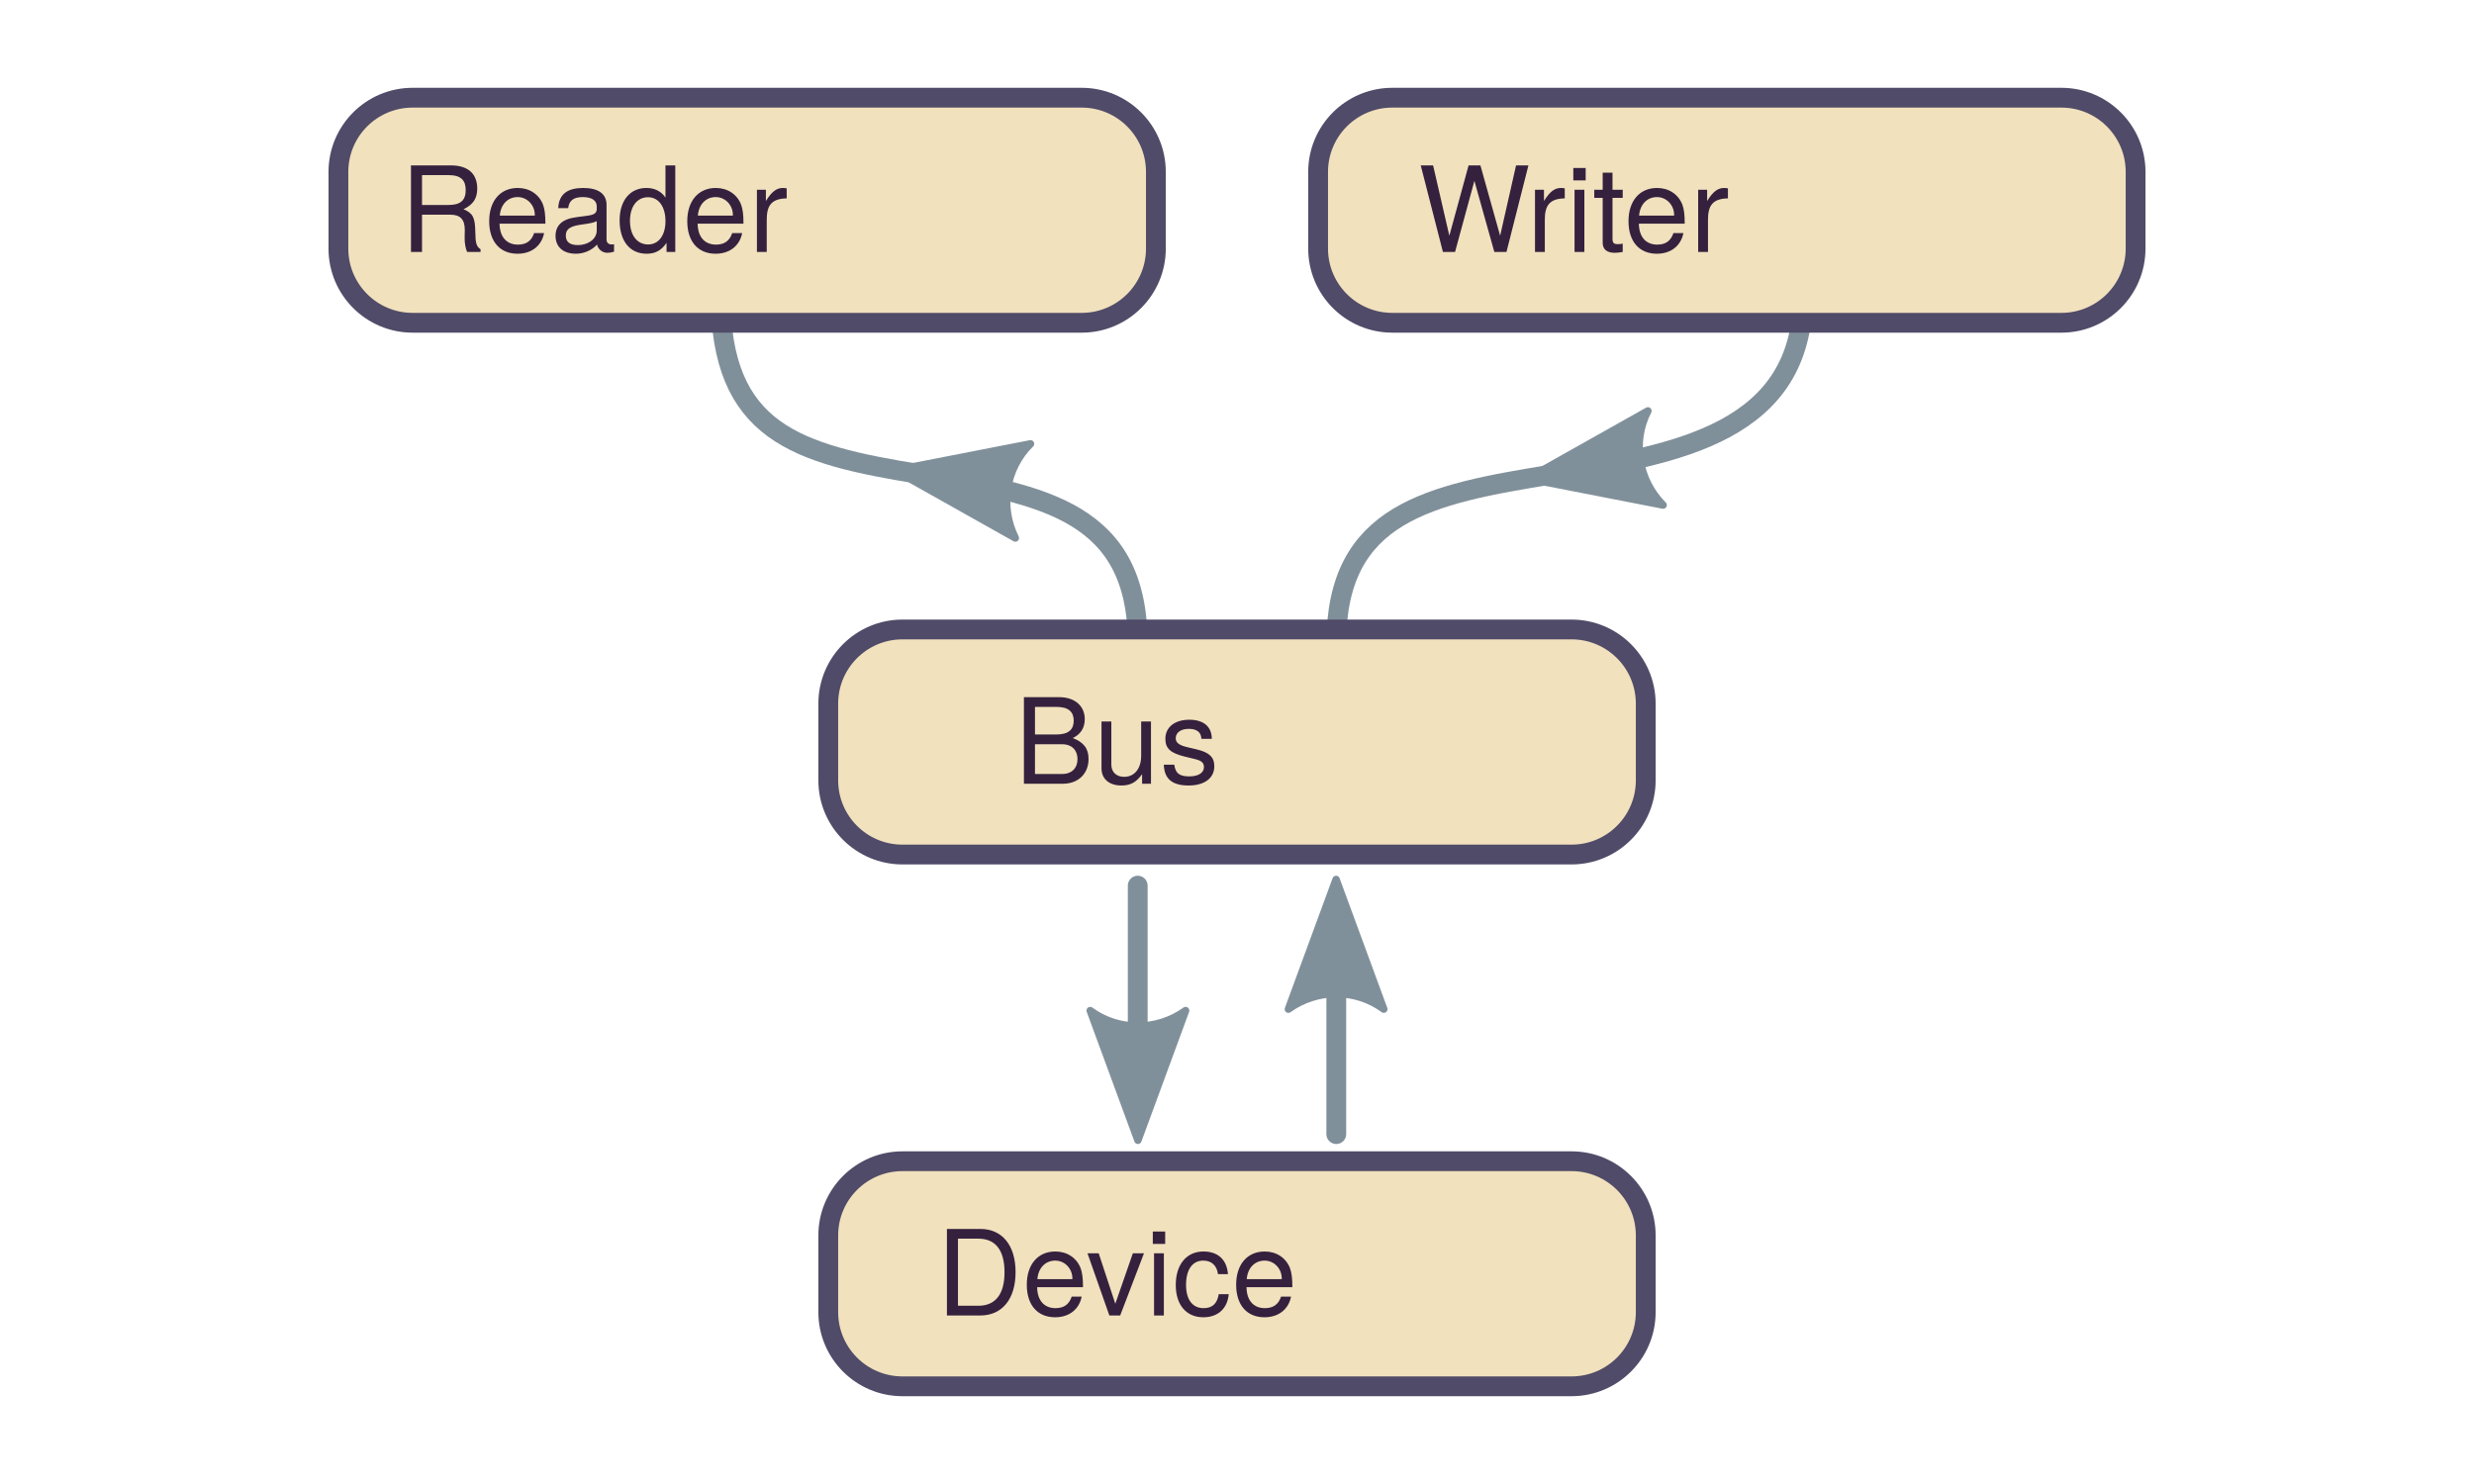
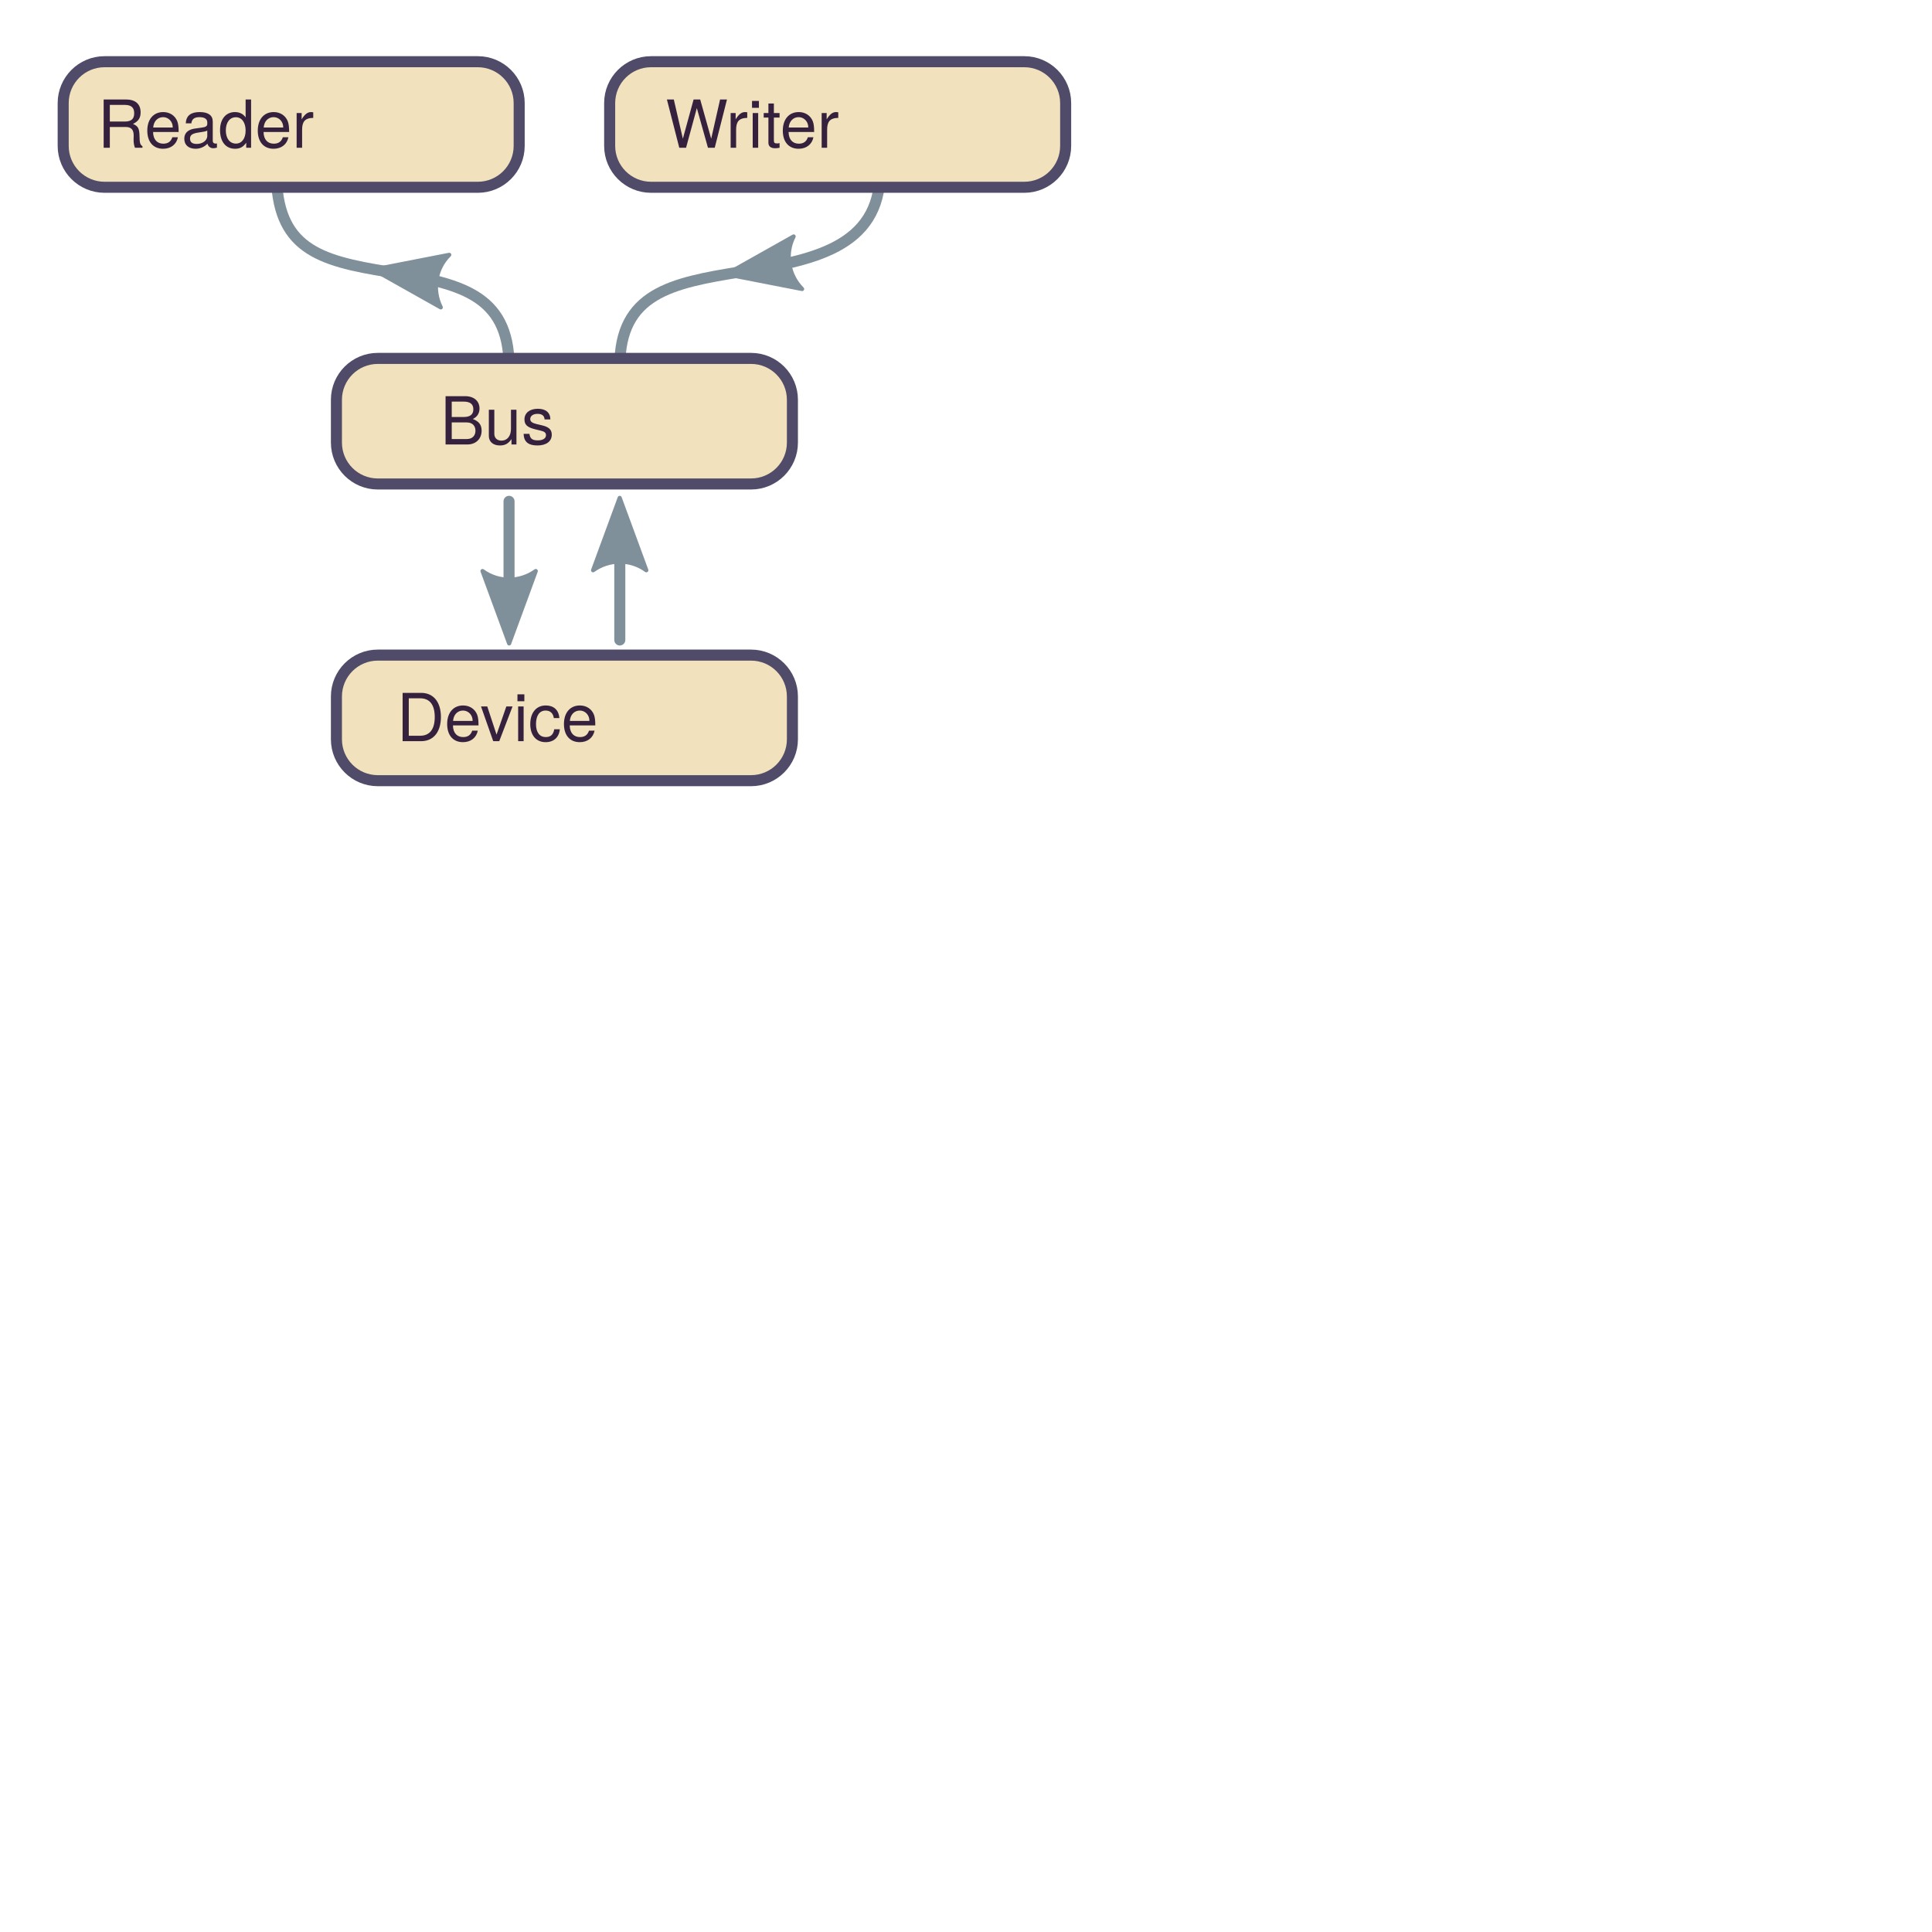
- <svg xmlns="http://www.w3.org/2000/svg" width="500" height="300" id="svg2" version="1.1">
+ <svg xmlns="http://www.w3.org/2000/svg" width="700" height="700" id="svg2" version="1.1">
  <defs id="defs4">
-     <marker orient="auto" refY="0.0" refX="0.0" id="Arrow2Mstart" style="overflow:visible">
-       <path id="path3884" style="fill-rule:evenodd;stroke-width:0.625;stroke-linejoin:round" d="M 8.719,4.034 L -2.207,0.016 L 8.719,-4.002 C 6.973,-1.63 6.983,1.616 8.719,4.034 z " transform="scale(0.6) translate(0,0)" />
+     <marker orient="auto" refY="0" refX="0" id="Arrow2Mstart" style="overflow:visible">
+       <path id="path3884" style="fill-rule:evenodd;stroke-width:0.625;stroke-linejoin:round" d="M 8.719,4.034 -2.207,0.016 8.719,-4.002 c -1.745,2.372 -1.735,5.617 -6e-7,8.035 z" transform="scale(0.6,0.6)" />
    </marker>
-     <marker style="overflow:visible;" id="Arrow2Mend" refX="0.0" refY="0.0" orient="auto">
-       <path transform="scale(0.6) rotate(180) translate(0,0)" d="M 8.719,4.034 L -2.207,0.016 L 8.719,-4.002 C 6.973,-1.63 6.983,1.616 8.719,4.034 z " style="fill-rule:evenodd;stroke-width:0.625;stroke-linejoin:round;" id="path3887" />
+     <marker style="overflow:visible" id="Arrow2Mend" refX="0" refY="0" orient="auto">
+       <path transform="scale(-0.6,-0.6)" d="M 8.719,4.034 -2.207,0.016 8.719,-4.002 c -1.745,2.372 -1.735,5.617 -6e-7,8.035 z" style="fill-rule:evenodd;stroke-width:0.625;stroke-linejoin:round" id="path3887" />
    </marker>
-     <marker style="overflow:visible" id="Arrow1Lstart" refX="0.0" refY="0.0" orient="auto">
-       <path transform="scale(0.8) translate(12.5,0)" style="fill-rule:evenodd;stroke:#000000;stroke-width:1.0pt" d="M 0.0,0.0 L 5.0,-5.0 L -12.5,0.0 L 5.0,5.0 L 0.0,0.0 z " id="path3860" />
+     <marker style="overflow:visible" id="Arrow1Lstart" refX="0" refY="0" orient="auto">
+       <path transform="matrix(0.8,0,0,0.8,10,0)" style="fill-rule:evenodd;stroke:#000000;stroke-width:1pt" d="M 0,0 5,-5 -12.5,0 5,5 0,0 z" id="path3860" />
    </marker>
-     <marker style="overflow:visible" id="Arrow2Sstart" refX="0.0" refY="0.0" orient="auto">
-       <path transform="scale(0.3) translate(-2.3,0)" d="M 8.719,4.034 L -2.207,0.016 L 8.719,-4.002 C 6.973,-1.63 6.983,1.616 8.719,4.034 z " style="fill-rule:evenodd;stroke-width:0.625;stroke-linejoin:round" id="path3890" />
+     <marker style="overflow:visible" id="Arrow2Sstart" refX="0" refY="0" orient="auto">
+       <path transform="matrix(0.3,0,0,0.3,-0.69,0)" d="M 8.719,4.034 -2.207,0.016 8.719,-4.002 c -1.745,2.372 -1.735,5.617 -6e-7,8.035 z" style="fill-rule:evenodd;stroke-width:0.625;stroke-linejoin:round" id="path3890" />
    </marker>
-     <marker style="overflow:visible;" id="Arrow2Send" refX="0.0" refY="0.0" orient="auto">
-       <path transform="scale(0.3) rotate(180) translate(-2.3,0)" d="M 8.719,4.034 L -2.207,0.016 L 8.719,-4.002 C 6.973,-1.63 6.983,1.616 8.719,4.034 z " style="fill-rule:evenodd;stroke-width:0.625;stroke-linejoin:round;" id="path3893" />
+     <marker style="overflow:visible" id="Arrow2Send" refX="0" refY="0" orient="auto">
+       <path transform="matrix(-0.3,0,0,-0.3,0.69,0)" d="M 8.719,4.034 -2.207,0.016 8.719,-4.002 c -1.745,2.372 -1.735,5.617 -6e-7,8.035 z" style="fill-rule:evenodd;stroke-width:0.625;stroke-linejoin:round" id="path3893" />
    </marker>
-     <marker style="overflow:visible;" id="Arrow2Mend6" refX="0.0" refY="0.0" orient="auto">
-       <path transform="scale(0.6) rotate(180) translate(0,0)" d="M 8.719,4.034 L -2.207,0.016 L 8.719,-4.002 C 6.973,-1.63 6.983,1.616 8.719,4.034 z " style="stroke-linejoin:round;stroke:#80909a;stroke-width:0.625;fill:#80909a;fill-rule:evenodd" id="path6363" />
+     <marker style="overflow:visible" id="Arrow2Mend6" refX="0" refY="0" orient="auto">
+       <path transform="scale(-0.6,-0.6)" d="M 8.719,4.034 -2.207,0.016 8.719,-4.002 c -1.745,2.372 -1.735,5.617 -6e-7,8.035 z" style="fill:#80909a;fill-rule:evenodd;stroke:#80909a;stroke-width:0.625;stroke-linejoin:round" id="path6363" />
    </marker>
-     <marker orient="auto" refY="0.0" refX="0.0" id="Arrow2MstartJ" style="overflow:visible">
-       <path id="path6631" style="stroke-linejoin:round;stroke:#80909a;stroke-width:0.625;fill:#80909a;fill-rule:evenodd" d="M 8.719,4.034 L -2.207,0.016 L 8.719,-4.002 C 6.973,-1.63 6.983,1.616 8.719,4.034 z " transform="scale(0.6) translate(0,0)" />
+     <marker orient="auto" refY="0" refX="0" id="Arrow2MstartJ" style="overflow:visible">
+       <path id="path6631" style="fill:#80909a;fill-rule:evenodd;stroke:#80909a;stroke-width:0.625;stroke-linejoin:round" d="M 8.719,4.034 -2.207,0.016 8.719,-4.002 c -1.745,2.372 -1.735,5.617 -6e-7,8.035 z" transform="scale(0.6,0.6)" />
    </marker>
-     <marker orient="auto" refY="0.0" refX="0.0" id="Arrow2Mstartv" style="overflow:visible">
-       <path id="path7104" style="stroke-linejoin:round;stroke:#80909a;stroke-width:0.625;fill:#80909a;fill-rule:evenodd" d="M 8.719,4.034 L -2.207,0.016 L 8.719,-4.002 C 6.973,-1.63 6.983,1.616 8.719,4.034 z " transform="scale(0.6) translate(0,0)" />
+     <marker orient="auto" refY="0" refX="0" id="Arrow2Mstartv" style="overflow:visible">
+       <path id="path7104" style="fill:#80909a;fill-rule:evenodd;stroke:#80909a;stroke-width:0.625;stroke-linejoin:round" d="M 8.719,4.034 -2.207,0.016 8.719,-4.002 c -1.745,2.372 -1.735,5.617 -6e-7,8.035 z" transform="scale(0.6,0.6)" />
    </marker>
-     <marker style="overflow:visible;" id="Arrow2MendQ" refX="0.0" refY="0.0" orient="auto">
-       <path transform="scale(0.6) rotate(180) translate(0,0)" d="M 8.719,4.034 L -2.207,0.016 L 8.719,-4.002 C 6.973,-1.63 6.983,1.616 8.719,4.034 z " style="stroke-linejoin:round;stroke:#80909a;stroke-width:0.625;fill:#80909a;fill-rule:evenodd" id="path7107" />
+     <marker style="overflow:visible" id="Arrow2MendQ" refX="0" refY="0" orient="auto">
+       <path transform="scale(-0.6,-0.6)" d="M 8.719,4.034 -2.207,0.016 8.719,-4.002 c -1.745,2.372 -1.735,5.617 -6e-7,8.035 z" style="fill:#80909a;fill-rule:evenodd;stroke:#80909a;stroke-width:0.625;stroke-linejoin:round" id="path7107" />
    </marker>
  </defs>
-   <g id="layer2">
-     <g transform="translate(-3.181975,0)" id="g7082">
+   <g id="layer2" transform="translate(0,400)">
+     <g transform="translate(-48.68198,-397.394)" id="g7082">
      <path style="fill:none;stroke:#80909a;stroke-width:4;stroke-linecap:round;stroke-linejoin:miter;stroke-miterlimit:4;stroke-opacity:1;stroke-dasharray:none;marker-start:none;marker-mid:url(#Arrow2MstartJ)" d="m 148.795,59.584 c 0,27.817 15.235,32.224 40.47,36.291 25.235,4.066 43.853,7.792 43.853,34.243" id="path3852" />
      <path id="path6419" d="m 367.569,59.584 c 0,27.817 -25.235,32.224 -50.47,36.291 -25.235,4.066 -43.853,7.792 -43.853,34.243" style="fill:none;stroke:#80909a;stroke-width:4;stroke-linecap:round;stroke-linejoin:miter;stroke-miterlimit:4;stroke-opacity:1;stroke-dasharray:none;marker-start:none;marker-mid:url(#Arrow2Mend6)" />
    </g>
-     <path id="path6692" d="m 229.936,179.036 -1.6e-4,46.184" style="fill:none;stroke:#80909a;stroke-width:4;stroke-linecap:round;stroke-linejoin:miter;stroke-miterlimit:4;stroke-opacity:1;stroke-dasharray:none;marker-start:none;marker-end:url(#Arrow2MendQ)" />
-     <path style="fill:none;stroke:#80909a;stroke-width:4;stroke-linecap:round;stroke-linejoin:miter;stroke-miterlimit:4;stroke-opacity:1;stroke-dasharray:none;marker-start:none;marker-end:url(#Arrow2MendQ)" d="M 270.064,229.268 270.064,183.084" id="path7374" />
+     <path id="path6692" d="m 184.436,-218.358 -1.6e-4,46.184" style="fill:none;stroke:#80909a;stroke-width:4;stroke-linecap:round;stroke-linejoin:miter;stroke-miterlimit:4;stroke-opacity:1;stroke-dasharray:none;marker-start:none;marker-end:url(#Arrow2MendQ)" />
+     <path style="fill:none;stroke:#80909a;stroke-width:4;stroke-linecap:round;stroke-linejoin:miter;stroke-miterlimit:4;stroke-opacity:1;stroke-dasharray:none;marker-start:none;marker-end:url(#Arrow2MendQ)" d="m 224.564,-168.126 -1.5e-4,-46.184" id="path7374" />
  </g>
-   <g style="display:inline" transform="translate(0,-752.3622)" id="layer1">
-     <g transform="translate(16,-10.5)" id="g3831">
+   <g style="display:inline" transform="translate(0,-352.3622)" id="layer1">
+     <g transform="translate(-29.5,-407.894)" id="g3831">
      <g id="g3773" transform="translate(-115,-97)">
        <rect ry="15" rx="15" y="879.612" x="167.393" height="45.5" width="165.214" id="rect2999" style="color:#000000;fill:#f1e1bd;fill-opacity:1;fill-rule:nonzero;stroke:#504b68;stroke-width:4;stroke-miterlimit:4;stroke-opacity:1;stroke-dasharray:none;marker:none;visibility:visible;display:inline;overflow:visible;enable-background:accumulate" />
        <text id="text3769" y="910.798" x="249.076" style="font-size:24px;font-style:normal;font-variant:normal;font-weight:normal;font-stretch:normal;text-align:center;line-height:125%;letter-spacing:0px;word-spacing:0px;text-anchor:middle;fill:#35213e;fill-opacity:1;stroke:none;font-family:Helvetica Neue;-inkscape-font-specification:Helvetica Neue" xml:space="preserve">
          <tspan y="910.798" x="249.076" id="tspan3771">Reader</tspan>
        </text>
      </g>
      <g transform="translate(83.00001,-97)" id="g3778">
        <rect style="color:#000000;fill:#f1e1bd;fill-opacity:1;fill-rule:nonzero;stroke:#504b68;stroke-width:4;stroke-miterlimit:4;stroke-opacity:1;stroke-dasharray:none;marker:none;visibility:visible;display:inline;overflow:visible;enable-background:accumulate" id="rect3780" width="165.214" height="45.5" x="167.393" y="879.612" rx="15" ry="15" />
        <text xml:space="preserve" style="font-size:24px;font-style:normal;font-variant:normal;font-weight:normal;font-stretch:normal;text-align:center;line-height:125%;letter-spacing:0px;word-spacing:0px;text-anchor:middle;fill:#35213e;fill-opacity:1;stroke:none;font-family:Helvetica Neue;-inkscape-font-specification:Helvetica Neue" x="249.076" y="910.798" id="text3782">
          <tspan id="tspan3784" x="249.076" y="910.798">Writer</tspan>
        </text>
      </g>
    </g>
-     <g id="g3773-5" transform="translate(7.6293946e-6,-3.7171872e-6)">
+     <g id="g3773-5" transform="translate(-45.49999,-397.394)">
      <rect ry="15" rx="15" y="879.612" x="167.393" height="45.5" width="165.214" id="rect2999-1" style="color:#000000;fill:#f1e1bd;fill-opacity:1;fill-rule:nonzero;stroke:#504b68;stroke-width:4;stroke-miterlimit:4;stroke-opacity:1;stroke-dasharray:none;marker:none;visibility:visible;display:inline;overflow:visible;enable-background:accumulate" />
      <text id="text3769-4" y="910.798" x="249.076" style="font-size:24px;font-style:normal;font-variant:normal;font-weight:normal;font-stretch:normal;text-align:center;line-height:125%;letter-spacing:0px;word-spacing:0px;text-anchor:middle;fill:#35213e;fill-opacity:1;stroke:none;font-family:Helvetica Neue;-inkscape-font-specification:Helvetica Neue" xml:space="preserve">
        <tspan y="910.798" x="249.076" id="tspan3771-3">Bus</tspan>
      </text>
    </g>
-     <g transform="translate(7.6293946e-6,107.5)" id="g3841">
+     <g transform="translate(-45.49999,-289.894)" id="g3841">
      <rect style="color:#000000;fill:#f1e1bd;fill-opacity:1;fill-rule:nonzero;stroke:#504b68;stroke-width:4;stroke-miterlimit:4;stroke-opacity:1;stroke-dasharray:none;marker:none;visibility:visible;display:inline;overflow:visible;enable-background:accumulate" id="rect3843" width="165.214" height="45.5" x="167.393" y="879.612" rx="15" ry="15" />
      <text xml:space="preserve" style="font-size:24px;font-style:normal;font-variant:normal;font-weight:normal;font-stretch:normal;text-align:center;line-height:125%;letter-spacing:0px;word-spacing:0px;text-anchor:middle;fill:#35213e;fill-opacity:1;stroke:none;font-family:Helvetica Neue;-inkscape-font-specification:Helvetica Neue" x="249.076" y="910.798" id="text3845">
        <tspan id="tspan3847" x="249.076" y="910.798">Device</tspan>
      </text>
    </g>
  </g>
</svg>
